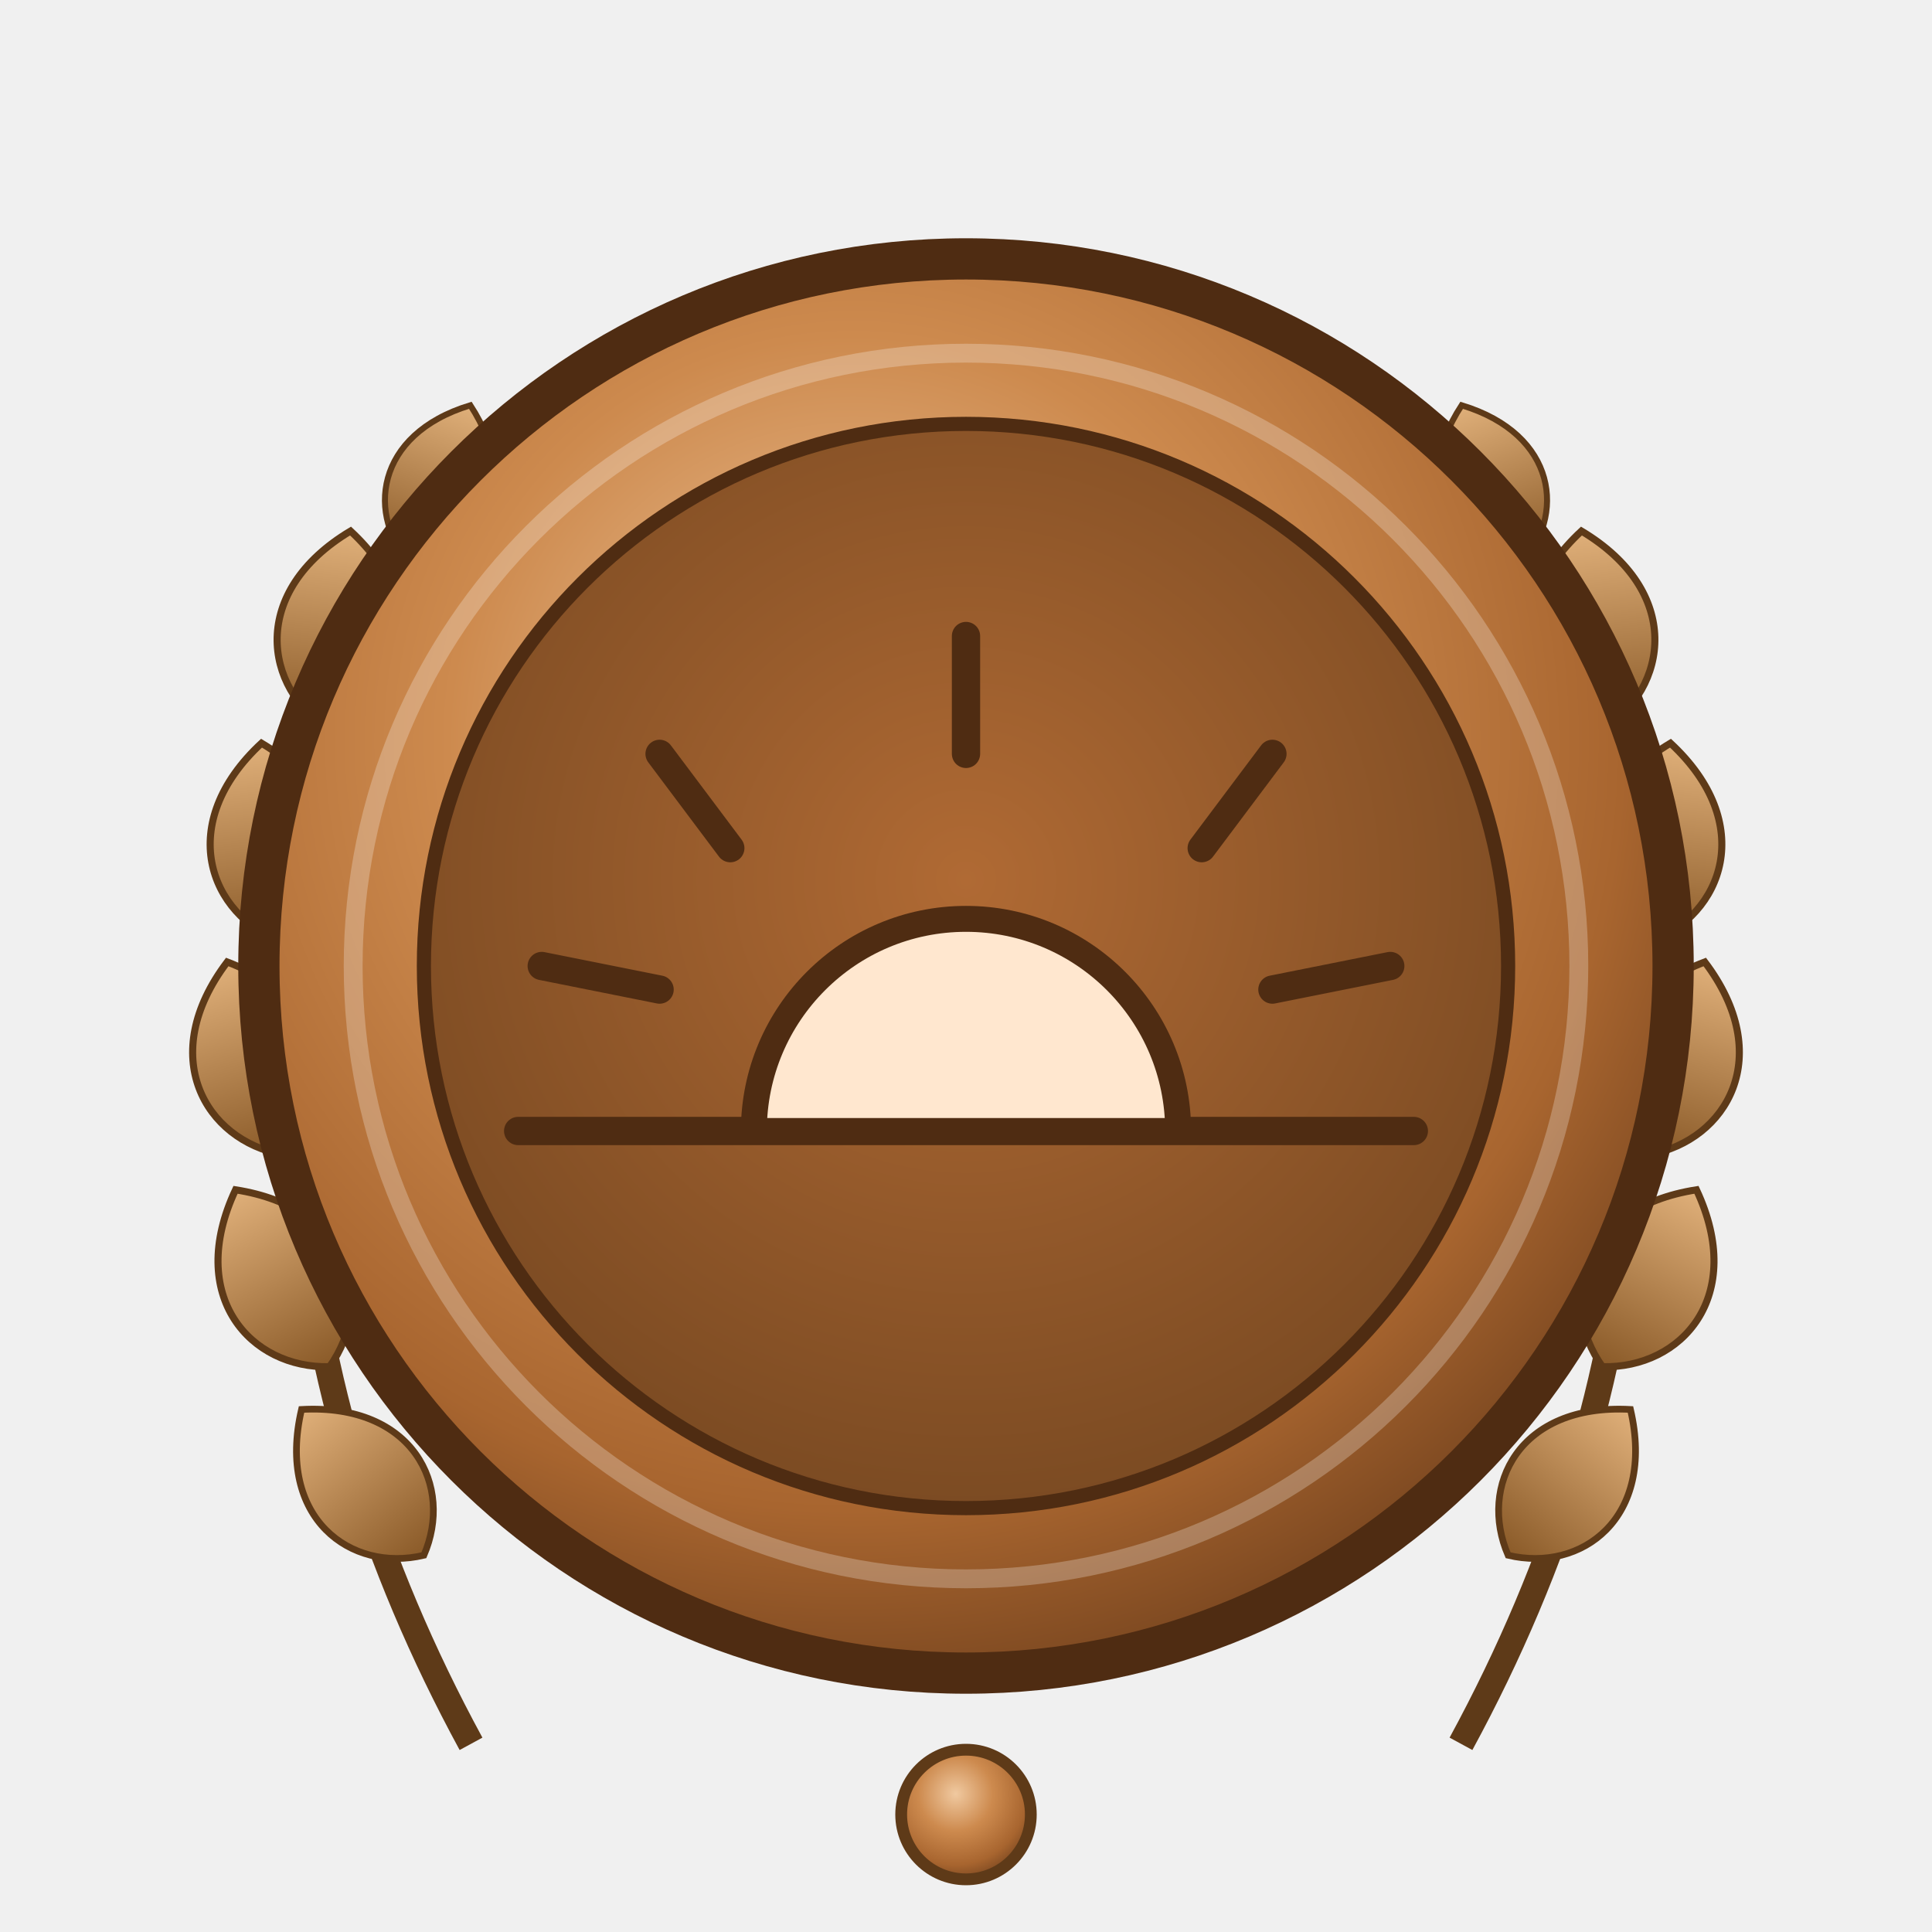
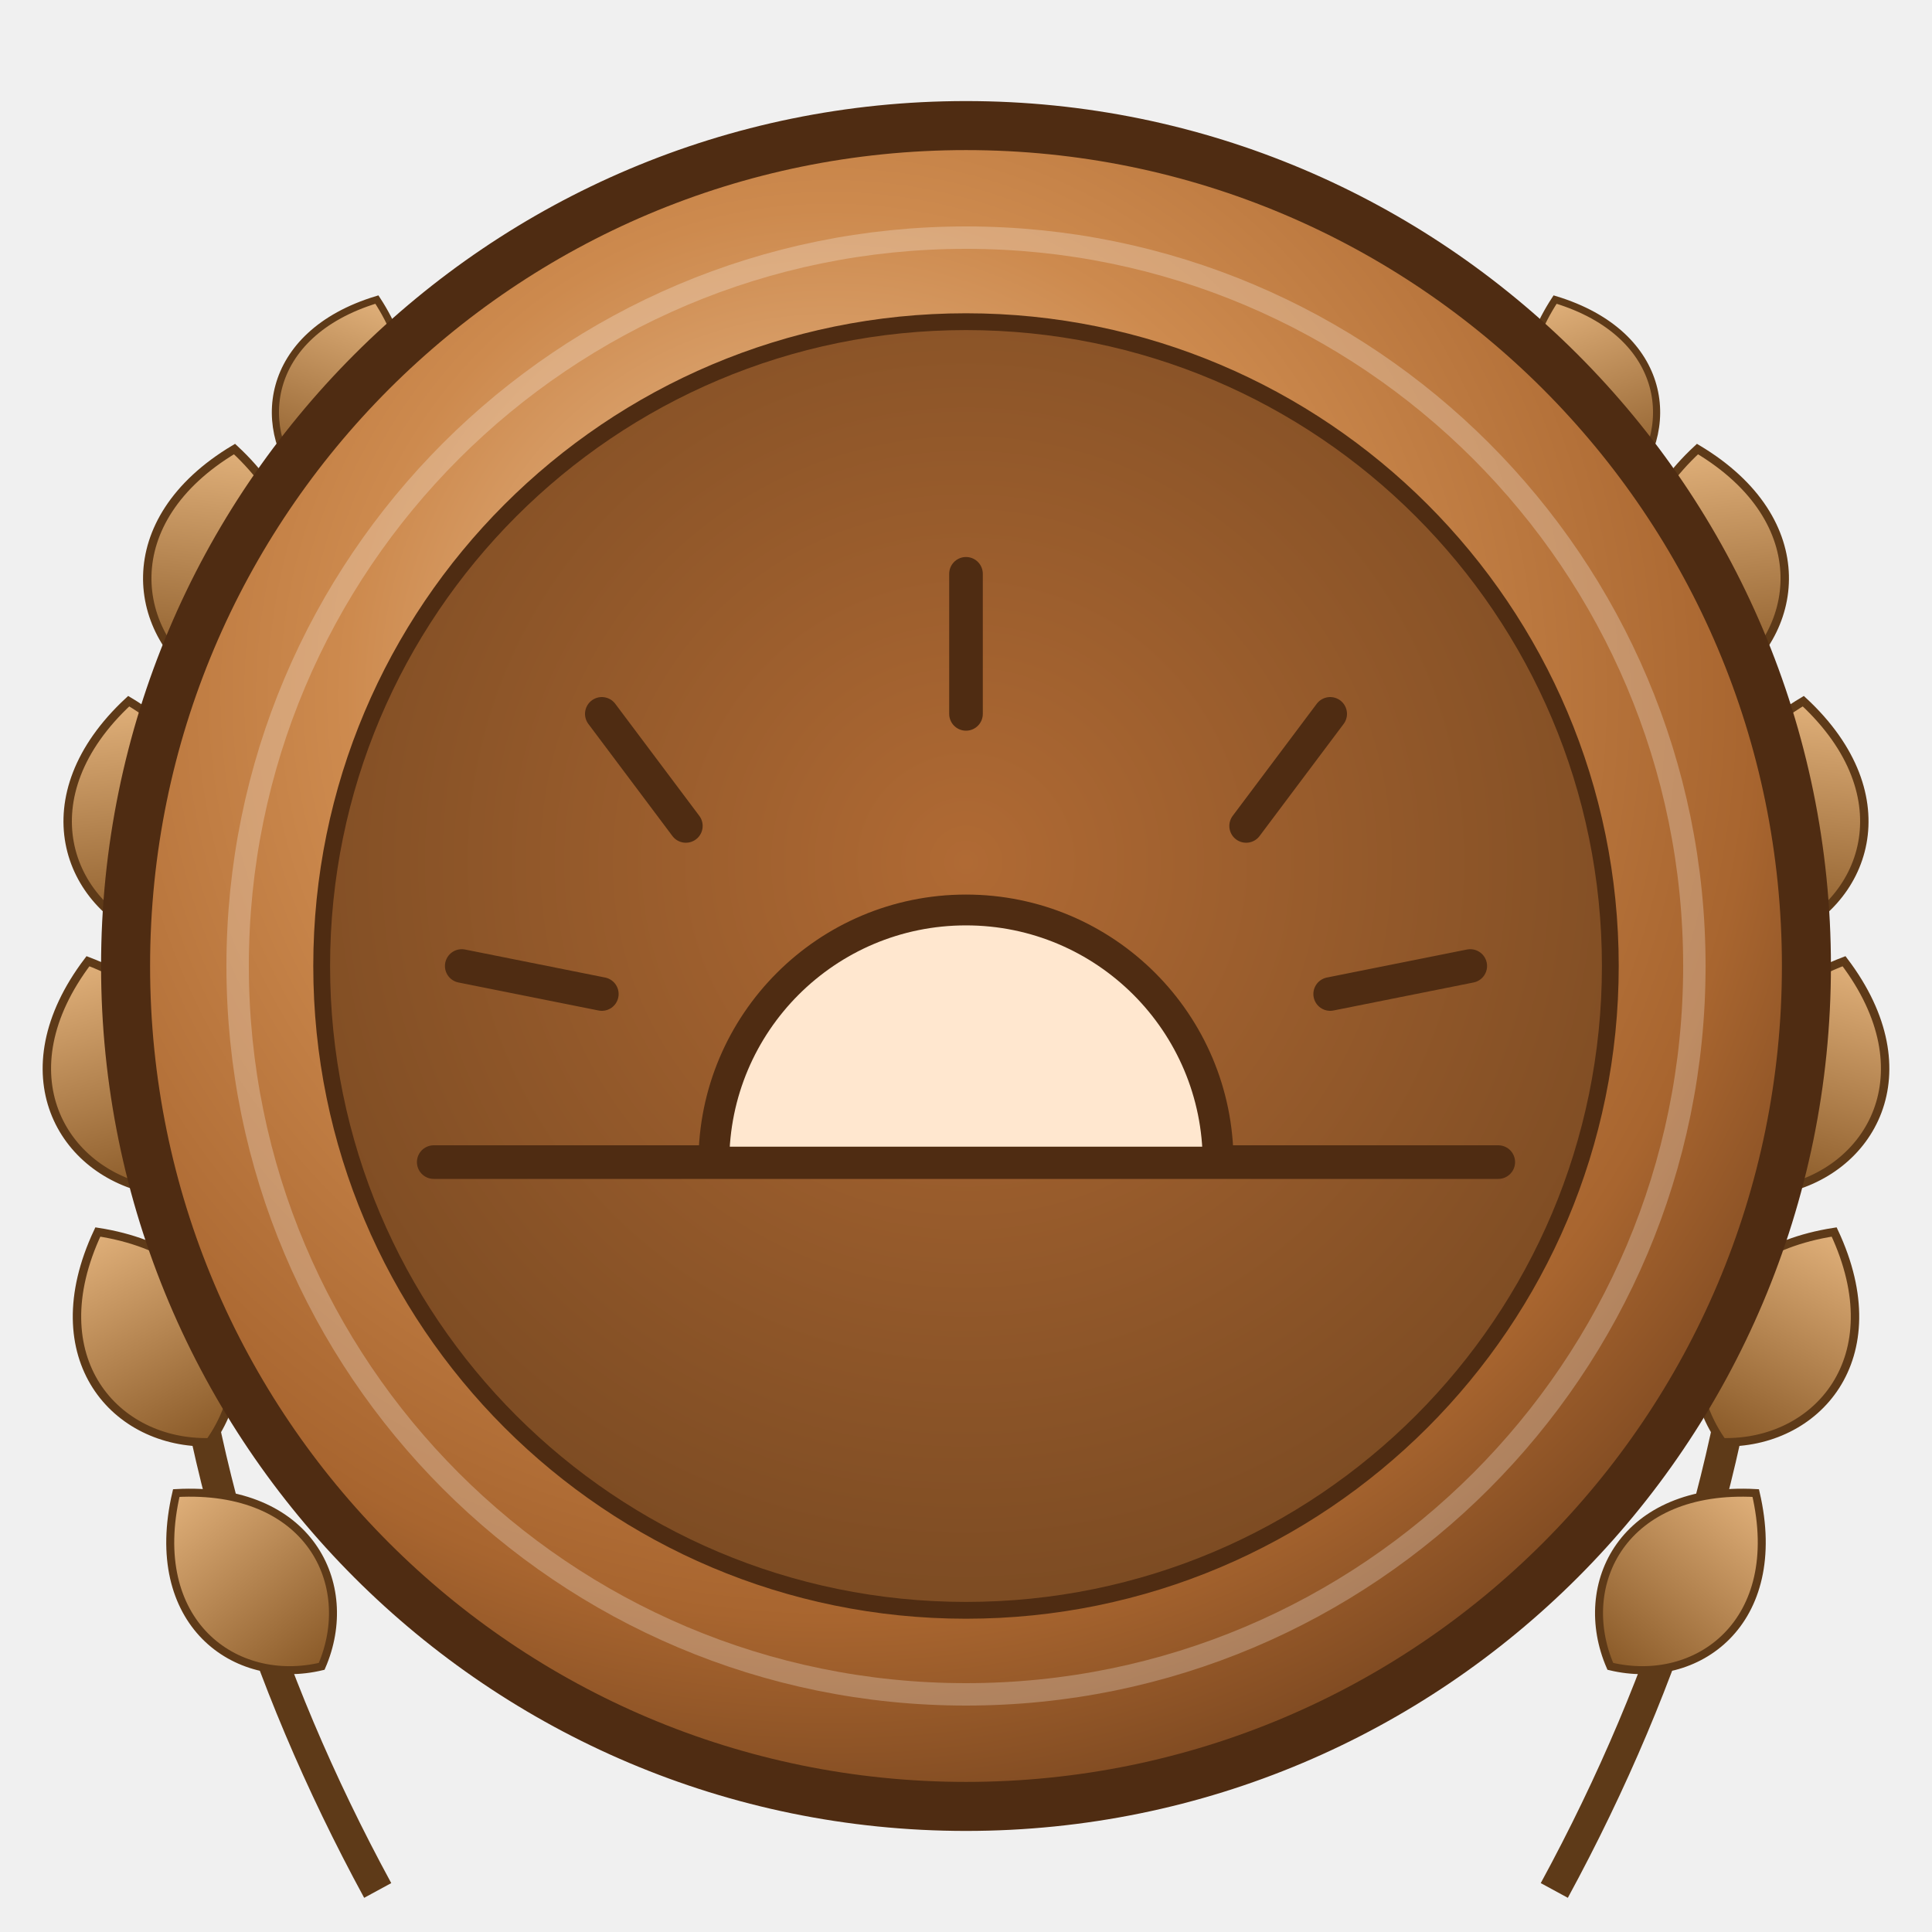
<svg xmlns="http://www.w3.org/2000/svg" viewBox="0 0 200 200" width="200" height="200" role="img" aria-label="Досягнення: Dawn Patrol (рівень: бронза)">
  <defs>
    <radialGradient id="metal" cx="42%" cy="34%" r="72%">
      <stop offset="0%" stop-color="#f0c9a0" />
      <stop offset="40%" stop-color="#cd8a4e" />
      <stop offset="76%" stop-color="#a8652f" />
      <stop offset="100%" stop-color="#6e3f1c" />
    </radialGradient>
    <radialGradient id="field" cx="50%" cy="42%" r="60%">
      <stop offset="0%" stop-color="#b06a34" />
      <stop offset="100%" stop-color="#7a4a22" />
    </radialGradient>
    <linearGradient id="leaf" x1="0" y1="0" x2="0" y2="1">
      <stop offset="0%" stop-color="#e0b07a" />
      <stop offset="100%" stop-color="#8a5a28" />
    </linearGradient>
    <path id="lf" d="M0,0 C 6,-3 8,-11 0,-17 C -8,-11 -6,-3 0,0 Z" />
  </defs>
-   <g transform="translate(100 100) scale(1.22) translate(-100 -100)">
+   <g transform="translate(100 100) scale(1.45) translate(-100 -100)">
    <g id="wreath-l" fill="url(#leaf)" stroke="#5e3a18" stroke-width="0.6">
      <path d="M58,166 Q 33,120 50,68" fill="none" stroke="#5e3a18" stroke-width="2.2" />
      <use href="#lf" transform="translate(54,150) rotate(-40) scale(0.95)" />
      <use href="#lf" transform="translate(46,134) rotate(-28)" />
      <use href="#lf" transform="translate(42,116) rotate(-16)" />
      <use href="#lf" transform="translate(42,98) rotate(-6)" />
      <use href="#lf" transform="translate(46,80) rotate(6)" />
      <use href="#lf" transform="translate(53,66) rotate(20) scale(0.85)" />
    </g>
    <use href="#wreath-l" transform="matrix(-1 0 0 1 200 0)" />
-     <circle cx="100" cy="172" r="5.5" fill="url(#metal)" stroke="#5e3a18" stroke-width="1" />
    <circle cx="100" cy="100" r="60" fill="url(#metal)" />
    <circle cx="100" cy="100" r="60" fill="none" stroke="#4f2c12" stroke-width="3.5" />
    <circle cx="100" cy="100" r="52" fill="none" stroke="#ffffff" stroke-opacity="0.25" stroke-width="1.6" />
    <circle cx="100" cy="100" r="46" fill="url(#field)" stroke="#4f2c12" stroke-width="1.2" />
    <g stroke="#4f2c12" stroke-width="2.4" stroke-linecap="round" fill="none">
      <line x1="62" y1="114" x2="138" y2="114" />
      <line x1="100" y1="72" x2="100" y2="82" />
      <line x1="74" y1="82" x2="80" y2="90" />
      <line x1="126" y1="82" x2="120" y2="90" />
      <line x1="64" y1="100" x2="74" y2="102" />
      <line x1="136" y1="100" x2="126" y2="102" />
    </g>
    <path d="M82,114 A18,18 0 0 1 118,114 Z" fill="#ffe7cf" stroke="#4f2c12" stroke-width="2.2" stroke-linejoin="round" />
  </g>
</svg>
